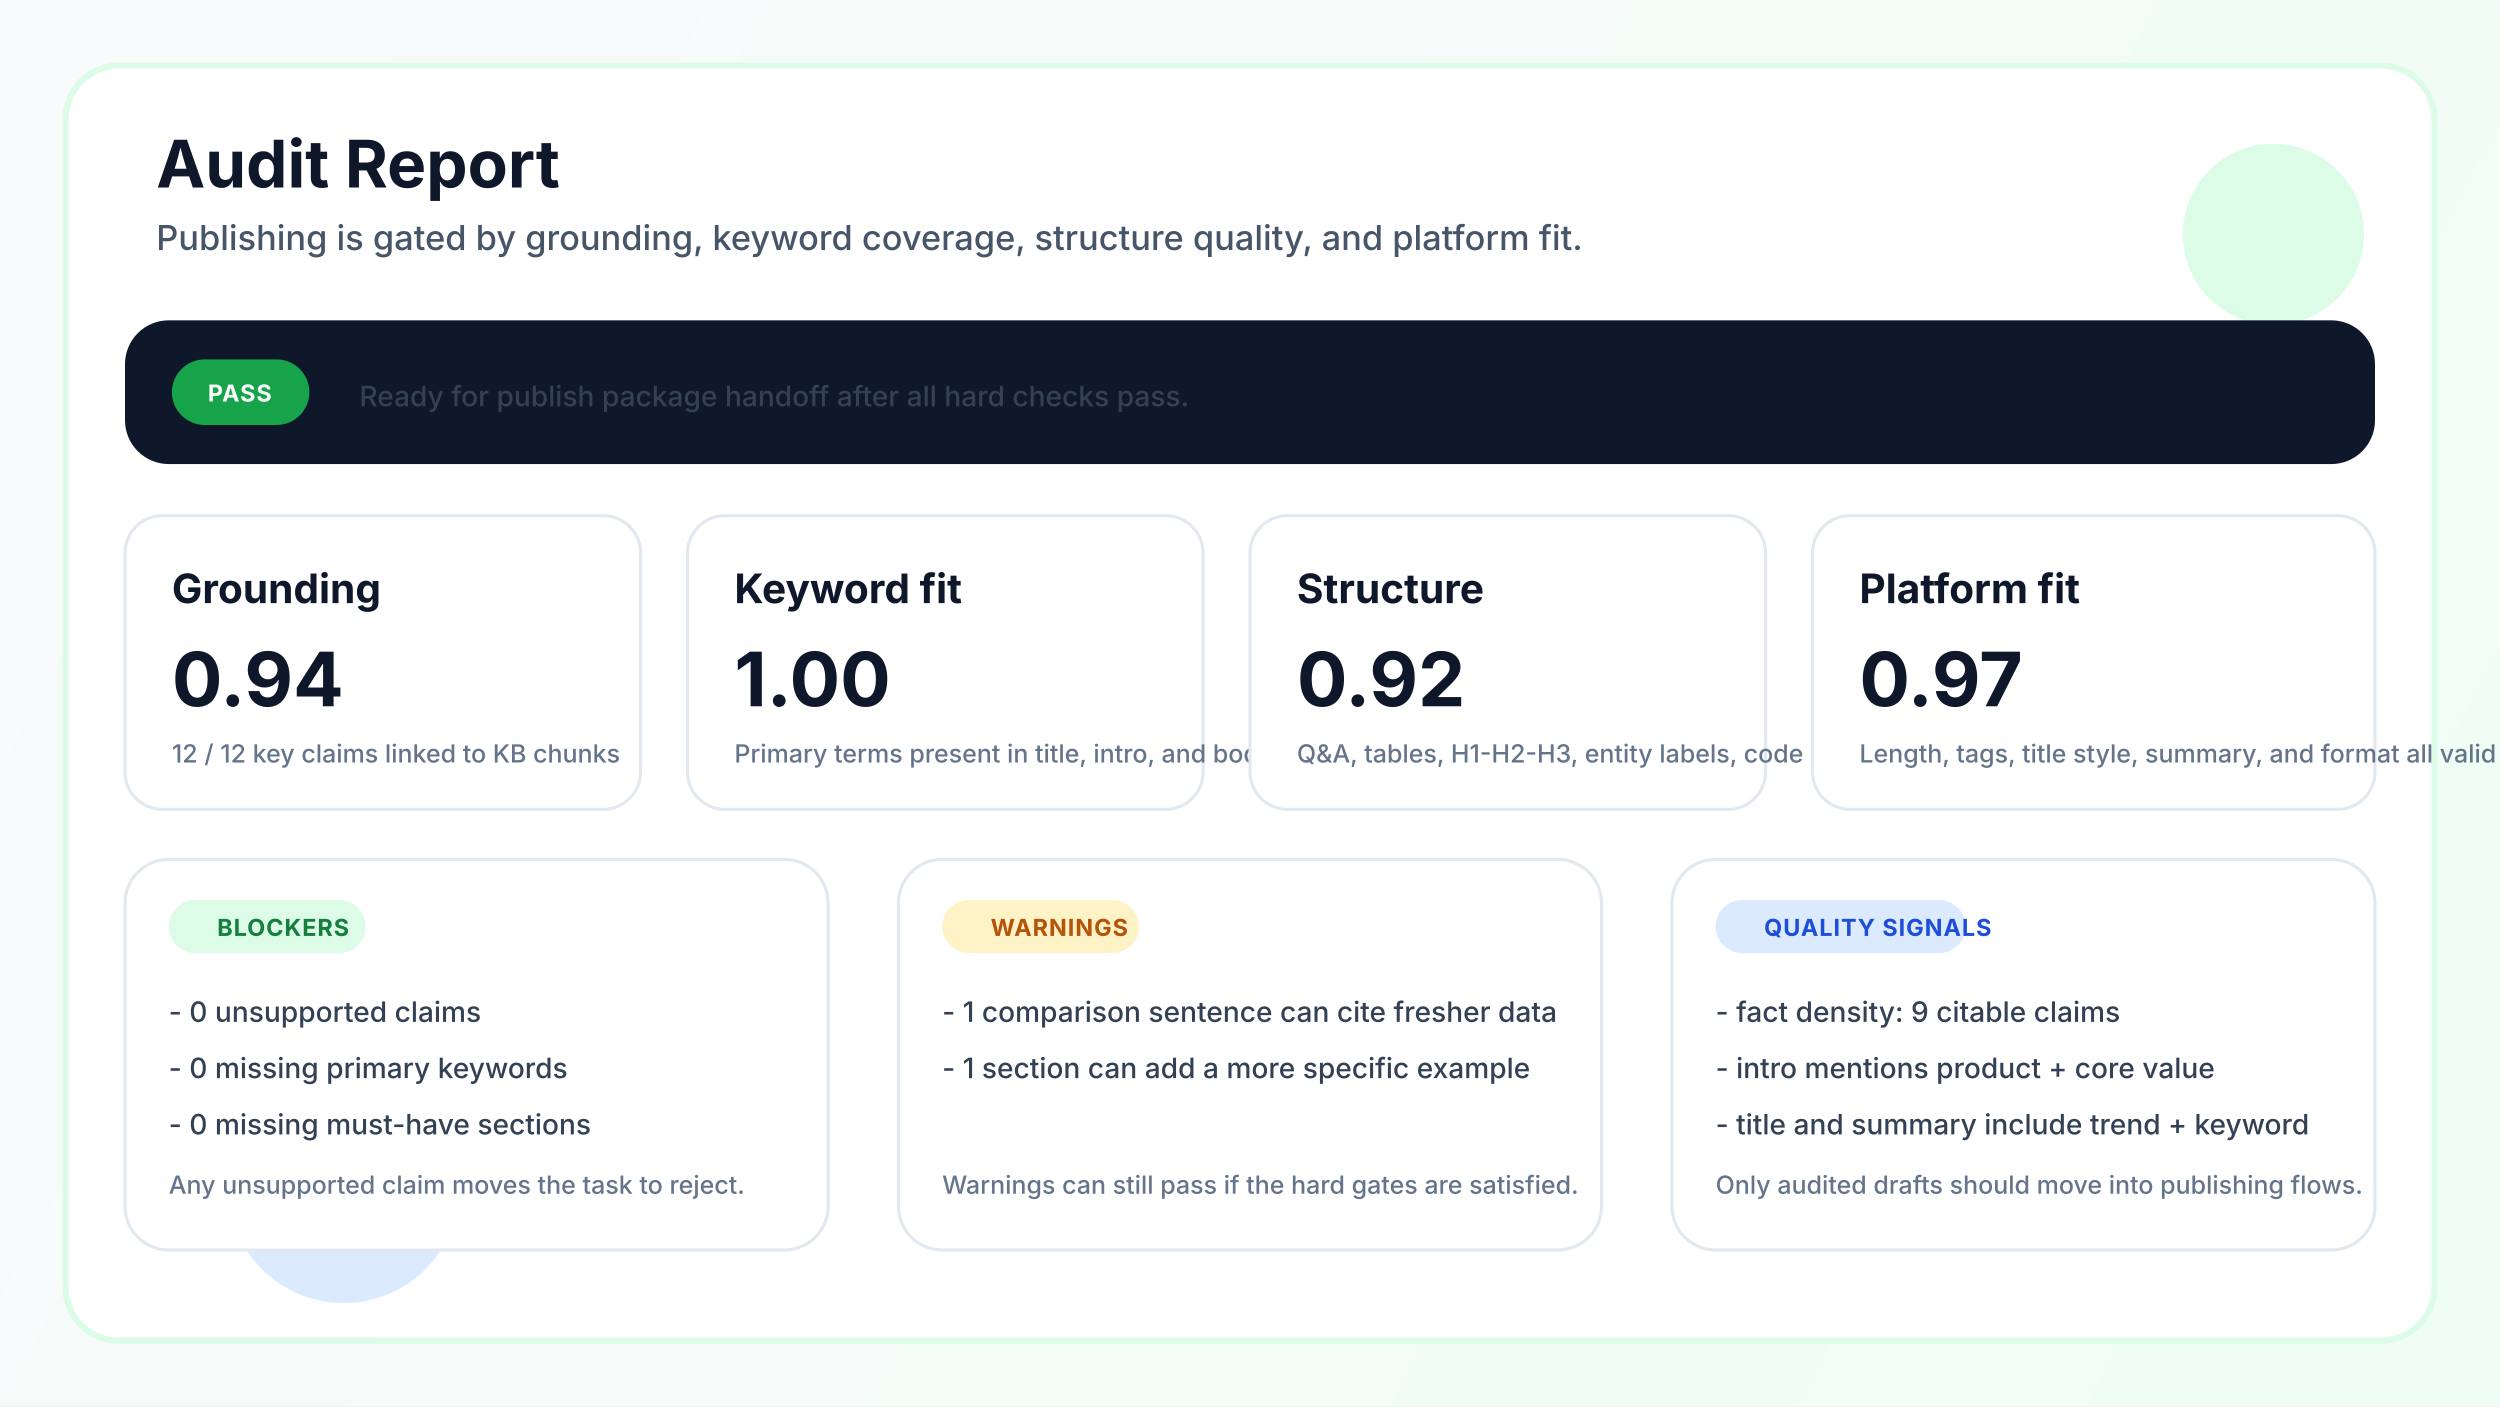
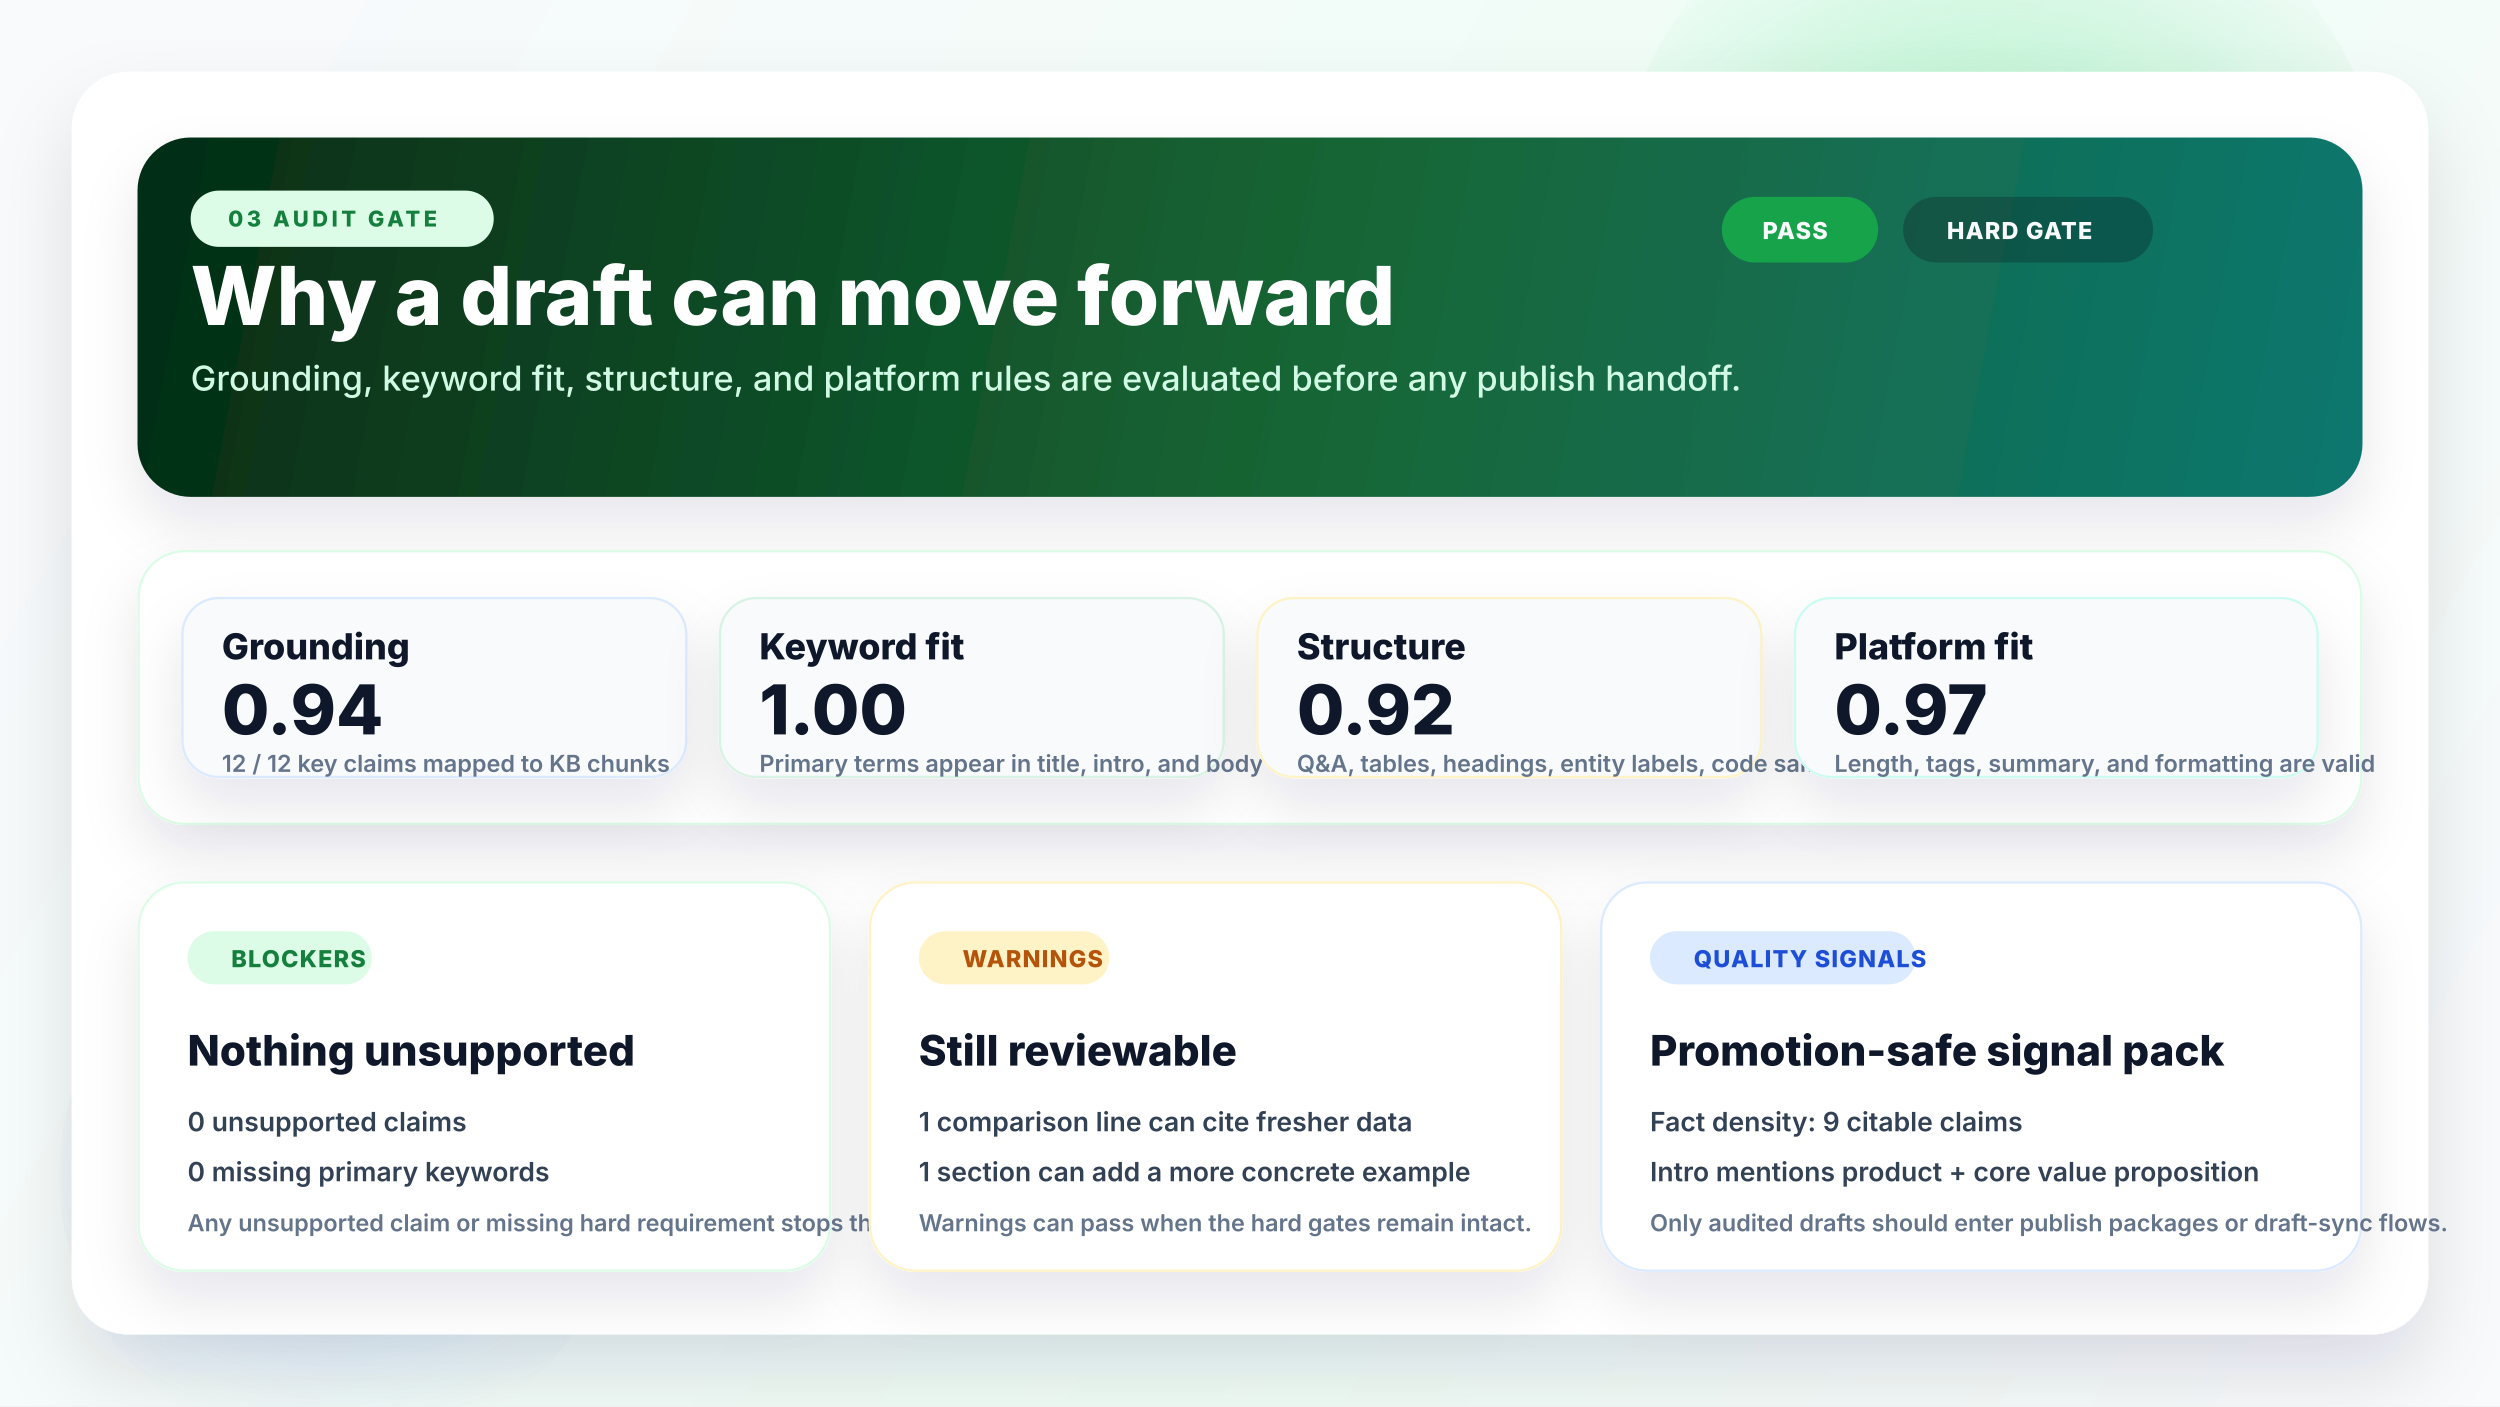
<svg xmlns="http://www.w3.org/2000/svg" width="1600" height="900" viewBox="0 0 1600 900" fill="none">
  <defs>
-     <linearGradient id="bg3" x1="120" y1="70" x2="1490" y2="820" gradientUnits="userSpaceOnUse">
+     <linearGradient id="bg" x1="130" y1="80" x2="1486" y2="848" gradientUnits="userSpaceOnUse">
      <stop stop-color="#F8FAFC" />
-       <stop offset="1" stop-color="#F0FDF4" />
+       <stop offset="0.6" stop-color="#EFFDF6" />
+       <stop offset="1" stop-color="#F8FAFC" />
    </linearGradient>
+     <linearGradient id="hero" x1="112" y1="96" x2="1490" y2="356" gradientUnits="userSpaceOnUse">
+       <stop stop-color="#052E16" />
+       <stop offset="0.52" stop-color="#166534" />
+       <stop offset="1" stop-color="#0F766E" />
+     </linearGradient>
+     <radialGradient id="glowGreen" cx="0" cy="0" r="1" gradientUnits="userSpaceOnUse" gradientTransform="translate(1280 152) rotate(90) scale(230 300)">
+       <stop stop-color="#4ADE80" stop-opacity="0.45" />
+       <stop offset="1" stop-color="#4ADE80" stop-opacity="0" />
+     </radialGradient>
+     <radialGradient id="glowBlue" cx="0" cy="0" r="1" gradientUnits="userSpaceOnUse" gradientTransform="translate(218 752) rotate(90) scale(170 220)">
+       <stop stop-color="#60A5FA" stop-opacity="0.22" />
+       <stop offset="1" stop-color="#60A5FA" stop-opacity="0" />
+     </radialGradient>
+     <filter id="shadow" x="0" y="0" width="1600" height="900" filterUnits="userSpaceOnUse" color-interpolation-filters="sRGB">
+       <feDropShadow dx="0" dy="26" stdDeviation="26" flood-color="#0F172A" flood-opacity="0.12" />
+     </filter>
+     <filter id="softShadow" x="0" y="0" width="1600" height="900" filterUnits="userSpaceOnUse" color-interpolation-filters="sRGB">
+       <feDropShadow dx="0" dy="18" stdDeviation="18" flood-color="#0F172A" flood-opacity="0.10" />
+     </filter>
    <style>
      .sans { font-family: ui-sans-serif, -apple-system, BlinkMacSystemFont, "Segoe UI", sans-serif; }
-       .mono { font-family: ui-monospace, SFMono-Regular, Consolas, monospace; }
-       .panel { fill: #FFFFFF; stroke: #E2E8F0; stroke-width: 2; }
-       .title { fill: #0F172A; font-size: 42px; font-weight: 700; }
-       .subtitle { fill: #475569; font-size: 22px; font-weight: 500; }
-       .label { fill: #0F172A; font-size: 26px; font-weight: 700; }
-       .copy { fill: #334155; font-size: 18px; font-weight: 500; }
-       .small { fill: #64748B; font-size: 16px; font-weight: 500; }
-       .score { fill: #0F172A; font-size: 48px; font-weight: 700; }
-       .pill { font-size: 15px; font-weight: 700; letter-spacing: 0.04em; }
+       .eyebrow { font-size: 14px; font-weight: 800; letter-spacing: 0.16em; }
+       .hero-title { font-size: 52px; font-weight: 800; }
+       .hero-copy { font-size: 22px; font-weight: 500; }
+       .pill { font-size: 15px; font-weight: 800; letter-spacing: 0.05em; }
+       .score { font-size: 44px; font-weight: 800; fill: #0F172A; }
+       .metric { font-size: 23px; font-weight: 800; fill: #0F172A; }
+       .copy { font-size: 17px; font-weight: 600; fill: #334155; }
+       .small { font-size: 15px; font-weight: 600; fill: #64748B; }
+       .section { font-size: 27px; font-weight: 800; fill: #0F172A; }
    </style>
  </defs>
-   <rect width="1600" height="900" fill="url(#bg3)" />
-   <rect x="42" y="42" width="1516" height="816" rx="34" fill="white" stroke="#DCFCE7" stroke-width="4" />
-   <circle cx="1455" cy="150" r="58" fill="#DCFCE7" />
-   <circle cx="220" cy="760" r="74" fill="#DBEAFE" />
-   <text x="100" y="120" class="sans title">Audit Report</text>
-   <text x="100" y="160" class="sans subtitle">Publishing is gated by grounding, keyword coverage, structure quality, and platform fit.</text>
-   <rect x="80" y="205" width="1440" height="92" rx="28" fill="#0F172A" />
-   <rect x="110" y="230" width="88" height="42" rx="21" fill="#16A34A" />
-   <text x="133" y="257" class="sans pill" fill="#F8FAFC">PASS</text>
-   <text x="230" y="260" class="sans copy" fill="#F8FAFC">Ready for publish package handoff after all hard checks pass.</text>
-   <rect x="80" y="330" width="330" height="188" rx="24" class="panel" />
-   <text x="110" y="386" class="sans label">Grounding</text>
-   <text x="110" y="452" class="sans score">0.94</text>
-   <text x="110" y="488" class="sans small">12 / 12 key claims linked to KB chunks</text>
-   <rect x="440" y="330" width="330" height="188" rx="24" class="panel" />
-   <text x="470" y="386" class="sans label">Keyword fit</text>
-   <text x="470" y="452" class="sans score">1.00</text>
-   <text x="470" y="488" class="sans small">Primary terms present in title, intro, and body</text>
-   <rect x="800" y="330" width="330" height="188" rx="24" class="panel" />
-   <text x="830" y="386" class="sans label">Structure</text>
-   <text x="830" y="452" class="sans score">0.92</text>
-   <text x="830" y="488" class="sans small">Q&amp;A, tables, H1-H2-H3, entity labels, code examples</text>
-   <rect x="1160" y="330" width="360" height="188" rx="24" class="panel" />
-   <text x="1190" y="386" class="sans label">Platform fit</text>
-   <text x="1190" y="452" class="sans score">0.97</text>
-   <text x="1190" y="488" class="sans small">Length, tags, title style, summary, and format all valid</text>
-   <rect x="80" y="550" width="450" height="250" rx="28" class="panel" />
-   <rect x="108" y="576" width="126" height="34" rx="17" fill="#DCFCE7" />
-   <text x="139" y="599" class="sans pill" fill="#15803D">BLOCKERS</text>
-   <text x="108" y="654" class="sans copy">- 0 unsupported claims</text>
-   <text x="108" y="690" class="sans copy">- 0 missing primary keywords</text>
-   <text x="108" y="726" class="sans copy">- 0 missing must-have sections</text>
-   <text x="108" y="764" class="sans small">Any unsupported claim moves the task to reject.</text>
-   <rect x="575" y="550" width="450" height="250" rx="28" class="panel" />
-   <rect x="603" y="576" width="126" height="34" rx="17" fill="#FEF3C7" />
-   <text x="634" y="599" class="sans pill" fill="#B45309">WARNINGS</text>
-   <text x="603" y="654" class="sans copy">- 1 comparison sentence can cite fresher data</text>
-   <text x="603" y="690" class="sans copy">- 1 section can add a more specific example</text>
-   <text x="603" y="764" class="sans small">Warnings can still pass if the hard gates are satisfied.</text>
-   <rect x="1070" y="550" width="450" height="250" rx="28" class="panel" />
-   <rect x="1098" y="576" width="160" height="34" rx="17" fill="#DBEAFE" />
-   <text x="1129" y="599" class="sans pill" fill="#1D4ED8">QUALITY SIGNALS</text>
-   <text x="1098" y="654" class="sans copy">- fact density: 9 citable claims</text>
-   <text x="1098" y="690" class="sans copy">- intro mentions product + core value</text>
-   <text x="1098" y="726" class="sans copy">- title and summary include trend + keyword</text>
-   <text x="1098" y="764" class="sans small">Only audited drafts should move into publishing flows.</text>
+   <rect width="1600" height="900" fill="url(#bg)" />
+   <circle cx="1280" cy="152" r="250" fill="url(#glowGreen)" />
+   <circle cx="218" cy="752" r="180" fill="url(#glowBlue)" />
+   <g filter="url(#shadow)">
+     <rect x="46" y="46" width="1508" height="808" rx="36" fill="#FFFFFF" />
+   </g>
+   <g filter="url(#softShadow)">
+     <rect x="88" y="88" width="1424" height="230" rx="34" fill="url(#hero)" />
+   </g>
+   <rect x="122" y="122" width="194" height="36" rx="18" fill="#DCFCE7" />
+   <text x="146" y="145" class="sans eyebrow" fill="#15803D">03 AUDIT GATE</text>
+   <text x="122" y="208" class="sans hero-title" fill="#FFFFFF">Why a draft can move forward</text>
+   <text x="122" y="250" class="sans hero-copy" fill="#D1FAE5">Grounding, keyword fit, structure, and platform rules are evaluated before any publish handoff.</text>
+   <rect x="1102" y="126" width="100" height="42" rx="21" fill="#16A34A" />
+   <text x="1128" y="153" class="sans pill" fill="#F8FAFC">PASS</text>
+   <rect x="1218" y="126" width="160" height="42" rx="21" fill="#0B1220" fill-opacity="0.28" />
+   <text x="1246" y="153" class="sans pill" fill="#F8FAFC">HARD GATE</text>
+   <g filter="url(#softShadow)">
+     <rect x="88" y="352" width="1424" height="176" rx="30" fill="#FFFFFF" />
+     <rect x="88.75" y="352.75" width="1422.5" height="174.5" rx="29.25" stroke="#DCFCE7" stroke-width="1.5" />
+   </g>
+   <g filter="url(#softShadow)">
+     <rect x="116" y="382" width="324" height="116" rx="24" fill="#F8FAFC" />
+     <rect x="116.75" y="382.75" width="322.5" height="114.5" rx="23.25" stroke="#DBEAFE" stroke-width="1.5" />
+   </g>
+   <text x="142" y="422" class="sans metric">Grounding</text>
+   <text x="142" y="470" class="sans score">0.94</text>
+   <text x="142" y="494" class="sans small">12 / 12 key claims mapped to KB chunks</text>
+   <g filter="url(#softShadow)">
+     <rect x="460" y="382" width="324" height="116" rx="24" fill="#F8FAFC" />
+     <rect x="460.75" y="382.75" width="322.5" height="114.5" rx="23.25" stroke="#D8F3E4" stroke-width="1.5" />
+   </g>
+   <text x="486" y="422" class="sans metric">Keyword fit</text>
+   <text x="486" y="470" class="sans score">1.00</text>
+   <text x="486" y="494" class="sans small">Primary terms appear in title, intro, and body</text>
+   <g filter="url(#softShadow)">
+     <rect x="804" y="382" width="324" height="116" rx="24" fill="#F8FAFC" />
+     <rect x="804.75" y="382.75" width="322.5" height="114.5" rx="23.25" stroke="#FEF3C7" stroke-width="1.5" />
+   </g>
+   <text x="830" y="422" class="sans metric">Structure</text>
+   <text x="830" y="470" class="sans score">0.92</text>
+   <text x="830" y="494" class="sans small">Q&amp;A, tables, headings, entity labels, code samples</text>
+   <g filter="url(#softShadow)">
+     <rect x="1148" y="382" width="336" height="116" rx="24" fill="#F8FAFC" />
+     <rect x="1148.75" y="382.75" width="334.5" height="114.5" rx="23.25" stroke="#CCFBF1" stroke-width="1.5" />
+   </g>
+   <text x="1174" y="422" class="sans metric">Platform fit</text>
+   <text x="1174" y="470" class="sans score">0.97</text>
+   <text x="1174" y="494" class="sans small">Length, tags, summary, and formatting are valid</text>
+   <g filter="url(#softShadow)">
+     <rect x="88" y="564" width="444" height="250" rx="30" fill="#FFFFFF" />
+     <rect x="88.75" y="564.75" width="442.5" height="248.5" rx="29.25" stroke="#DCFCE7" stroke-width="1.5" />
+   </g>
+   <rect x="120" y="596" width="118" height="34" rx="17" fill="#DCFCE7" />
+   <text x="148" y="619" class="sans pill" fill="#15803D">BLOCKERS</text>
+   <text x="120" y="682" class="sans section">Nothing unsupported</text>
+   <text x="120" y="724" class="sans copy">0 unsupported claims</text>
+   <text x="120" y="756" class="sans copy">0 missing primary keywords</text>
+   <text x="120" y="788" class="sans small">Any unsupported claim or missing hard requirement stops the flow.</text>
+   <g filter="url(#softShadow)">
+     <rect x="556" y="564" width="444" height="250" rx="30" fill="#FFFFFF" />
+     <rect x="556.75" y="564.75" width="442.5" height="248.5" rx="29.25" stroke="#FEF3C7" stroke-width="1.5" />
+   </g>
+   <rect x="588" y="596" width="122" height="34" rx="17" fill="#FEF3C7" />
+   <text x="616" y="619" class="sans pill" fill="#B45309">WARNINGS</text>
+   <text x="588" y="682" class="sans section">Still reviewable</text>
+   <text x="588" y="724" class="sans copy">1 comparison line can cite fresher data</text>
+   <text x="588" y="756" class="sans copy">1 section can add a more concrete example</text>
+   <text x="588" y="788" class="sans small">Warnings can pass when the hard gates remain intact.</text>
+   <g filter="url(#softShadow)">
+     <rect x="1024" y="564" width="488" height="250" rx="30" fill="#FFFFFF" />
+     <rect x="1024.75" y="564.75" width="486.5" height="248.5" rx="29.25" stroke="#DBEAFE" stroke-width="1.5" />
+   </g>
+   <rect x="1056" y="596" width="170" height="34" rx="17" fill="#DBEAFE" />
+   <text x="1084" y="619" class="sans pill" fill="#1D4ED8">QUALITY SIGNALS</text>
+   <text x="1056" y="682" class="sans section">Promotion-safe signal pack</text>
+   <text x="1056" y="724" class="sans copy">Fact density: 9 citable claims</text>
+   <text x="1056" y="756" class="sans copy">Intro mentions product + core value proposition</text>
+   <text x="1056" y="788" class="sans small">Only audited drafts should enter publish packages or draft-sync flows.</text>
</svg>
